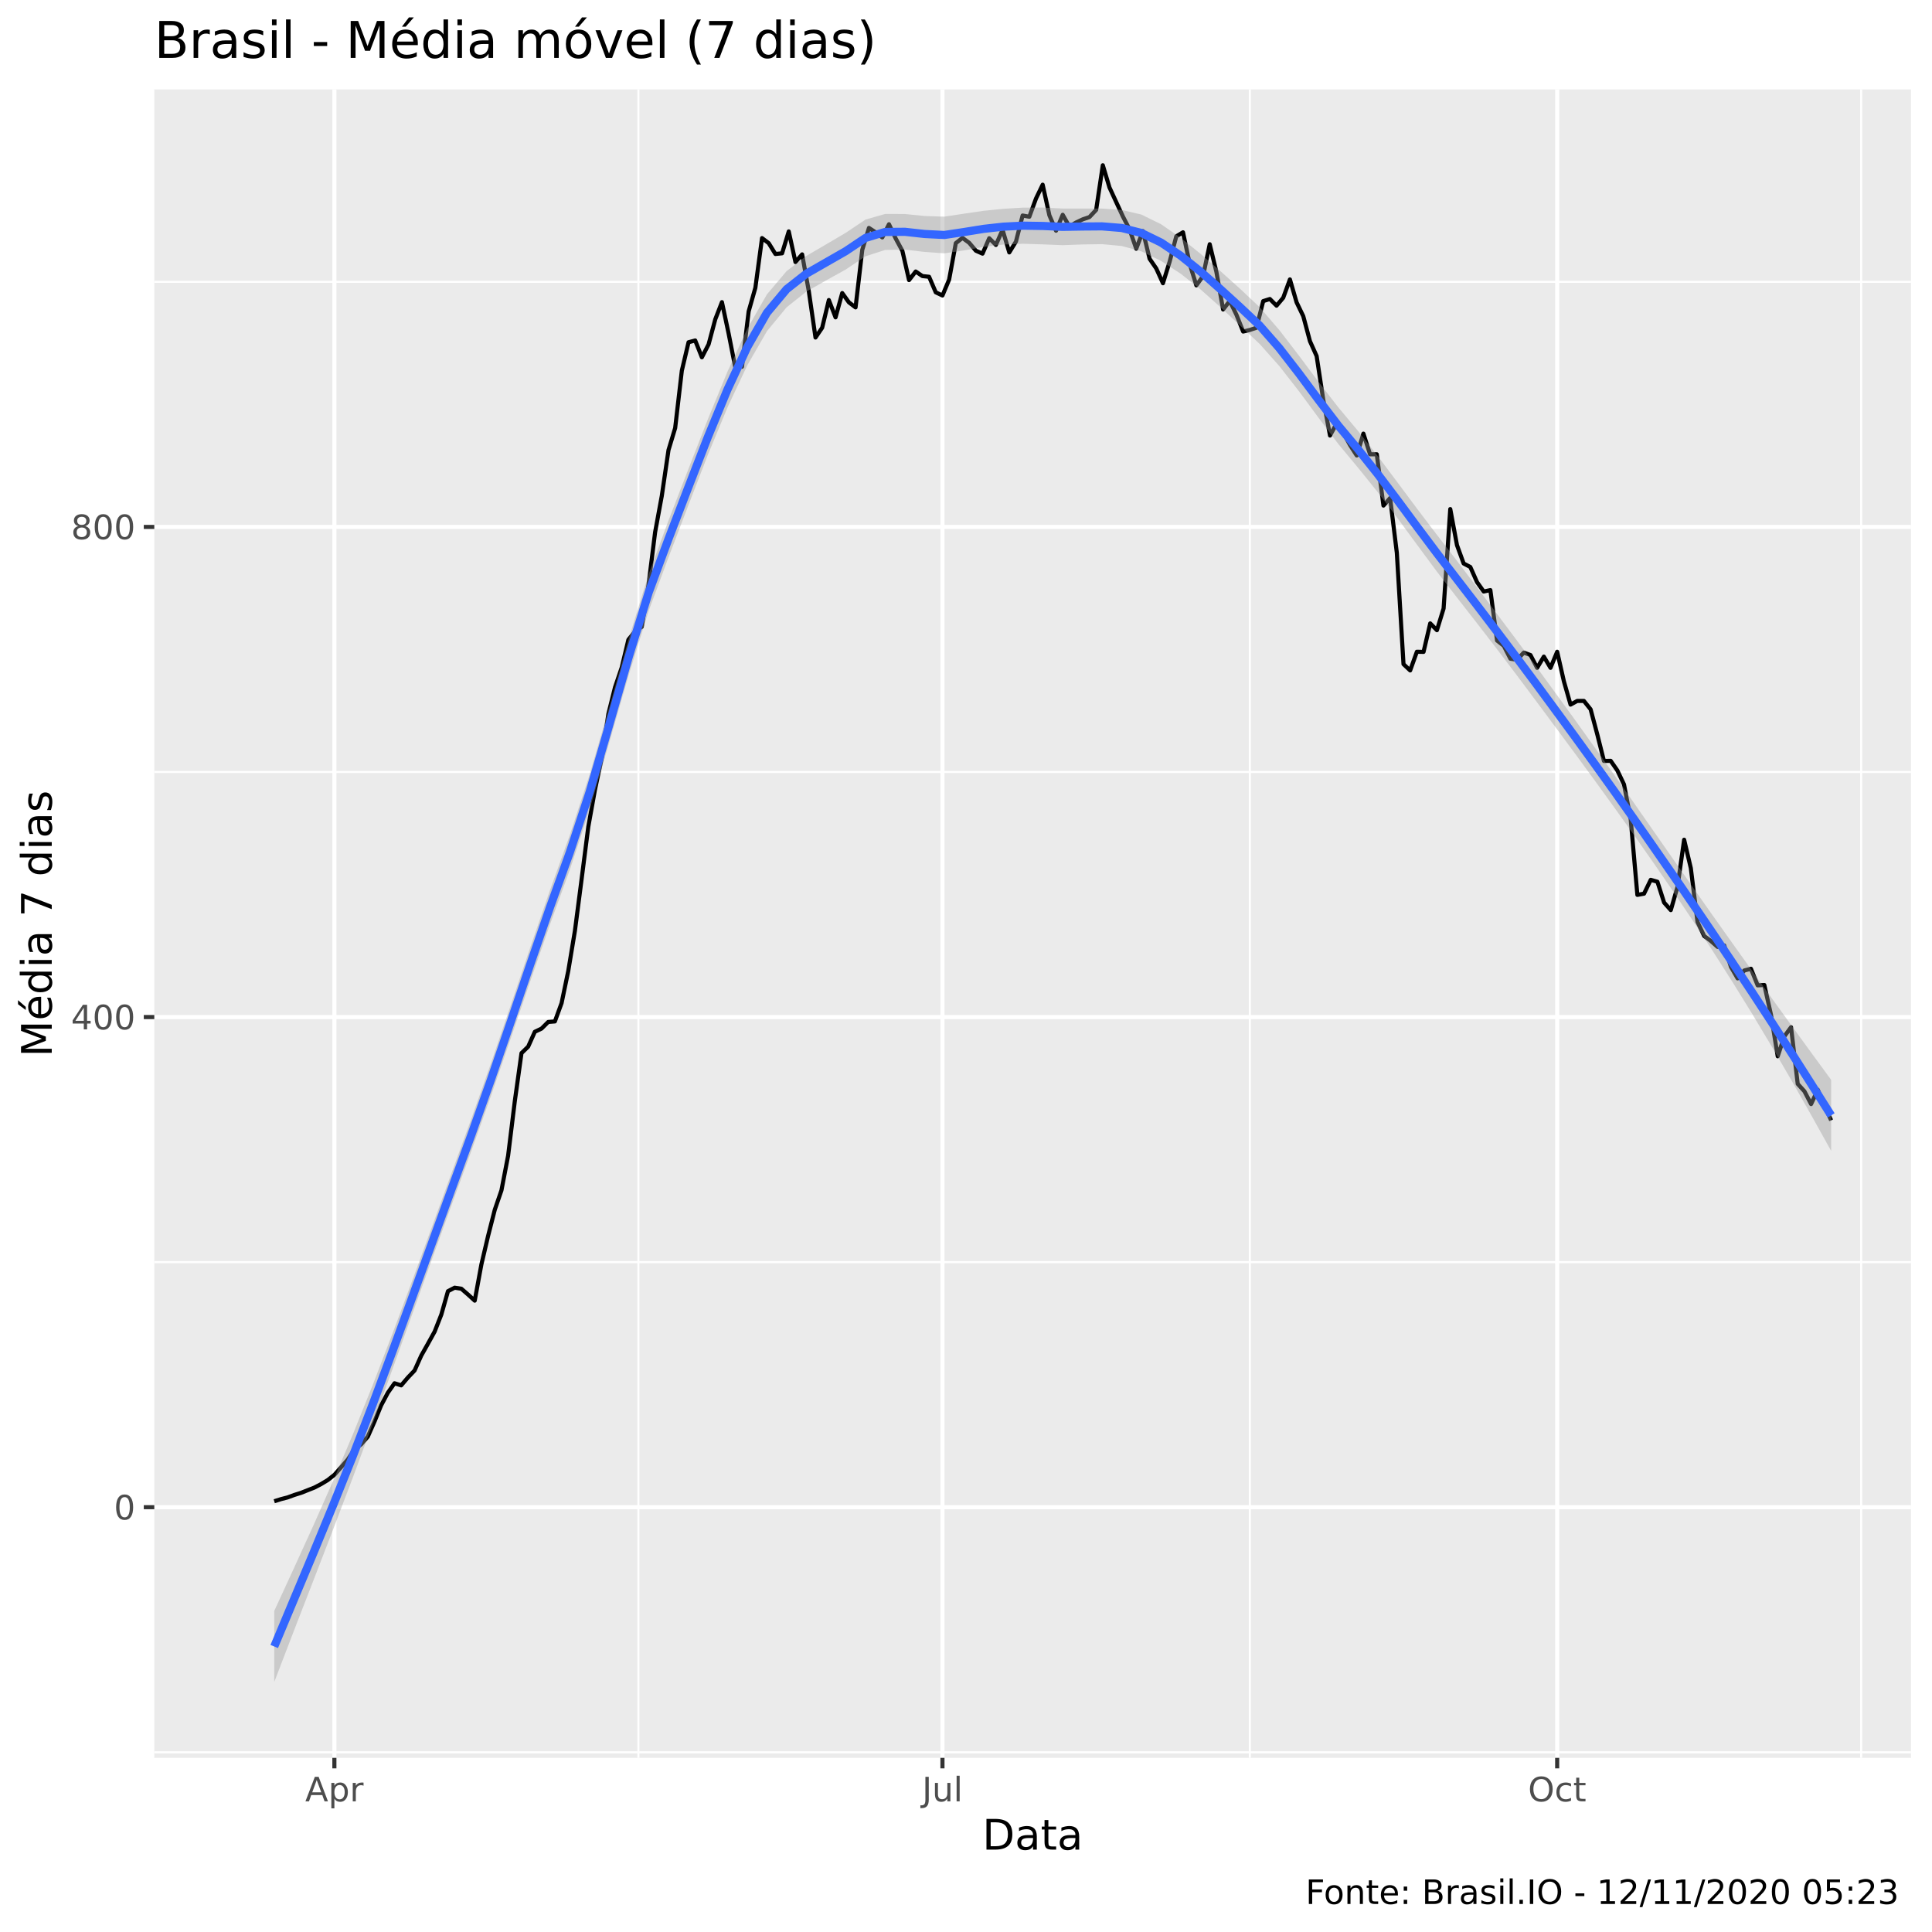
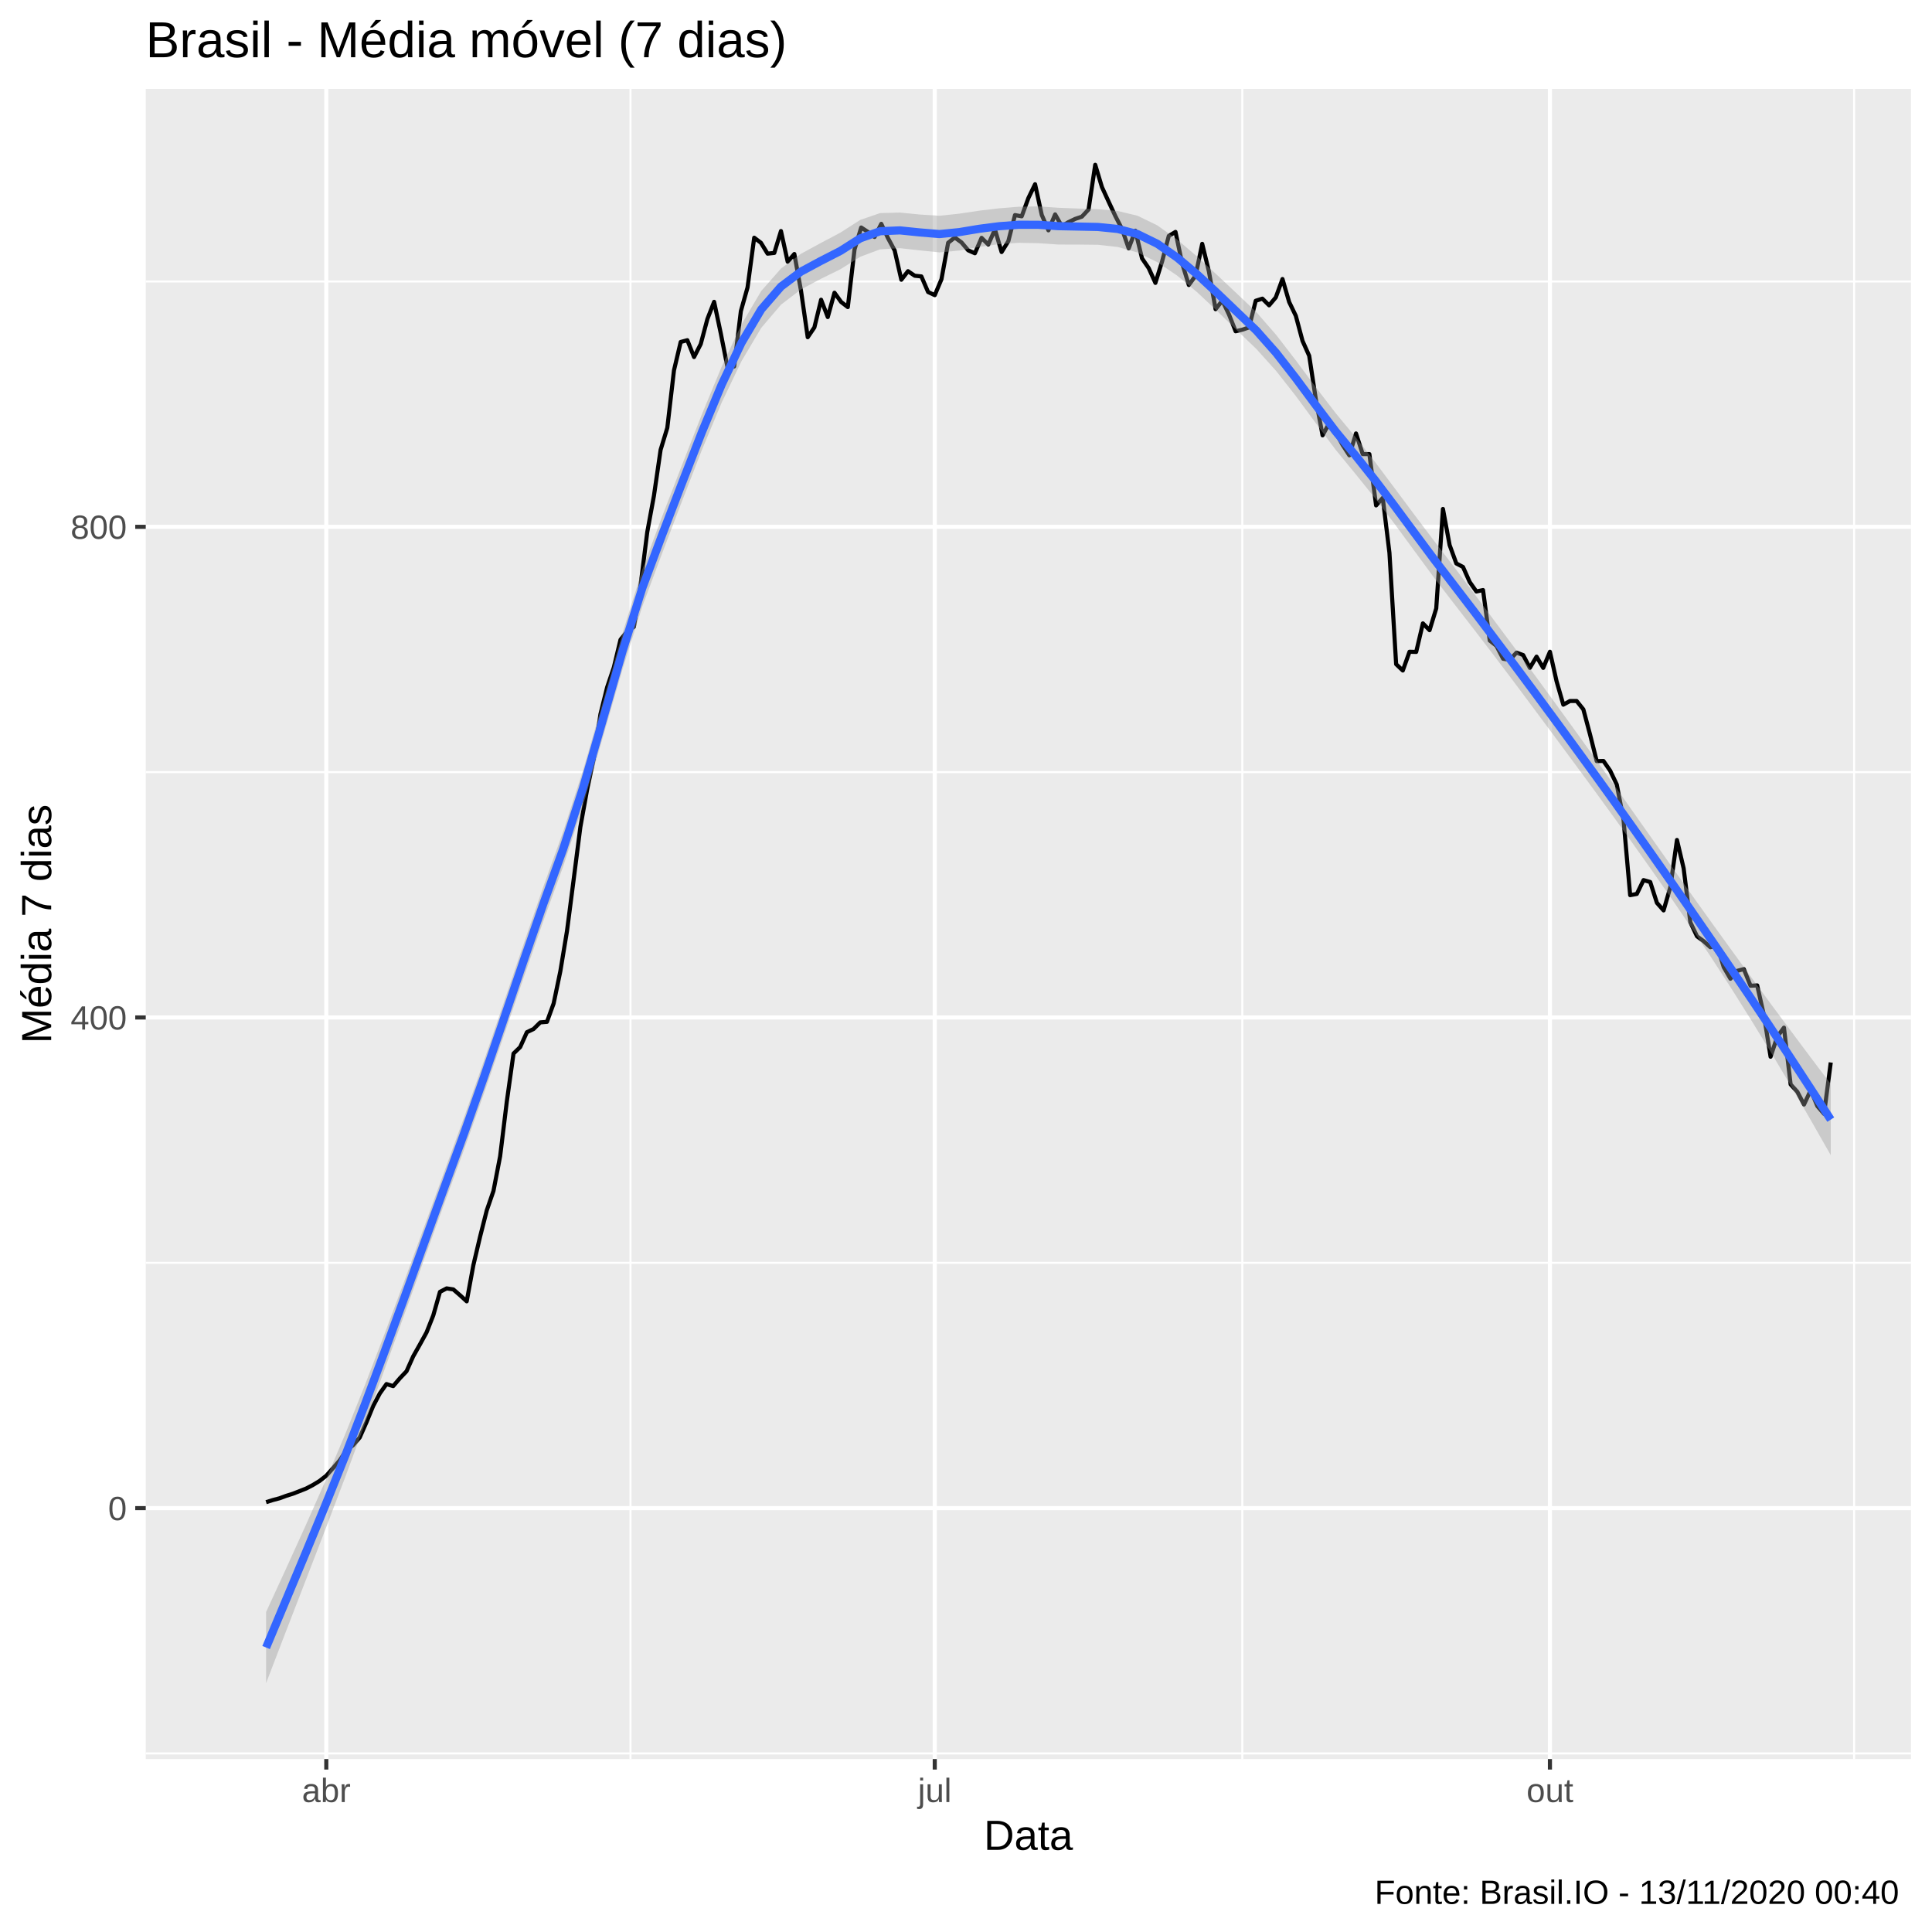
<svg xmlns="http://www.w3.org/2000/svg" viewBox="0 0 504.00 504.00">
  <defs>
    <style type="text/css">
    line, polyline, polygon, path, rect, circle {
      fill: none;
      stroke: #000000;
      stroke-linecap: round;
      stroke-linejoin: round;
      stroke-miterlimit: 10.00;
    }
  </style>
  </defs>
  <rect width="100%" height="100%" style="stroke: none; fill: #FFFFFF;" />
-   <rect x="0" y="0.00" width="504.00" height="504.00" style="stroke-width: 1.07; stroke: #FFFFFF; fill: #FFFFFF;" />
+   <rect x="-0" y="0.00" width="504.00" height="504.00" style="stroke-width: 1.07; stroke: #FFFFFF; fill: #FFFFFF;" />
  <defs>
-     <clipPath id="cpNDAuMjV8NDk4LjUyfDQ1OC41N3wyMy4zMw==">
-       <rect x="40.25" y="23.33" width="458.27" height="435.24" />
+     <clipPath id="cpMzguMDJ8NDk4LjUyfDQ1OC44OHwyMy4xOQ==">
+       <rect x="38.02" y="23.19" width="460.50" height="435.69" />
    </clipPath>
  </defs>
-   <rect x="40.25" y="23.33" width="458.27" height="435.24" style="stroke-width: 1.07; stroke: none; fill: #EBEBEB;" clip-path="url(#cpNDAuMjV8NDk4LjUyfDQ1OC41N3wyMy4zMw==)" />
-   <polyline points="40.25,457.12 498.52,457.12 " style="stroke-width: 0.53; stroke: #FFFFFF; stroke-linecap: butt;" clip-path="url(#cpNDAuMjV8NDk4LjUyfDQ1OC41N3wyMy4zMw==)" />
-   <polyline points="40.25,329.25 498.52,329.25 " style="stroke-width: 0.53; stroke: #FFFFFF; stroke-linecap: butt;" clip-path="url(#cpNDAuMjV8NDk4LjUyfDQ1OC41N3wyMy4zMw==)" />
-   <polyline points="40.25,201.39 498.52,201.39 " style="stroke-width: 0.53; stroke: #FFFFFF; stroke-linecap: butt;" clip-path="url(#cpNDAuMjV8NDk4LjUyfDQ1OC41N3wyMy4zMw==)" />
-   <polyline points="40.25,73.52 498.52,73.52 " style="stroke-width: 0.53; stroke: #FFFFFF; stroke-linecap: butt;" clip-path="url(#cpNDAuMjV8NDk4LjUyfDQ1OC41N3wyMy4zMw==)" />
-   <polyline points="166.54,458.57 166.54,23.33 " style="stroke-width: 0.53; stroke: #FFFFFF; stroke-linecap: butt;" clip-path="url(#cpNDAuMjV8NDk4LjUyfDQ1OC41N3wyMy4zMw==)" />
-   <polyline points="326.04,458.57 326.04,23.33 " style="stroke-width: 0.53; stroke: #FFFFFF; stroke-linecap: butt;" clip-path="url(#cpNDAuMjV8NDk4LjUyfDQ1OC41N3wyMy4zMw==)" />
-   <polyline points="485.53,458.57 485.53,23.33 " style="stroke-width: 0.53; stroke: #FFFFFF; stroke-linecap: butt;" clip-path="url(#cpNDAuMjV8NDk4LjUyfDQ1OC41N3wyMy4zMw==)" />
-   <polyline points="40.25,393.18 498.52,393.18 " style="stroke-width: 1.07; stroke: #FFFFFF; stroke-linecap: butt;" clip-path="url(#cpNDAuMjV8NDk4LjUyfDQ1OC41N3wyMy4zMw==)" />
-   <polyline points="40.25,265.32 498.52,265.32 " style="stroke-width: 1.07; stroke: #FFFFFF; stroke-linecap: butt;" clip-path="url(#cpNDAuMjV8NDk4LjUyfDQ1OC41N3wyMy4zMw==)" />
-   <polyline points="40.25,137.46 498.52,137.46 " style="stroke-width: 1.07; stroke: #FFFFFF; stroke-linecap: butt;" clip-path="url(#cpNDAuMjV8NDk4LjUyfDQ1OC41N3wyMy4zMw==)" />
-   <polyline points="87.23,458.57 87.23,23.33 " style="stroke-width: 1.07; stroke: #FFFFFF; stroke-linecap: butt;" clip-path="url(#cpNDAuMjV8NDk4LjUyfDQ1OC41N3wyMy4zMw==)" />
-   <polyline points="245.86,458.57 245.86,23.33 " style="stroke-width: 1.07; stroke: #FFFFFF; stroke-linecap: butt;" clip-path="url(#cpNDAuMjV8NDk4LjUyfDQ1OC41N3wyMy4zMw==)" />
-   <polyline points="406.22,458.57 406.22,23.33 " style="stroke-width: 1.07; stroke: #FFFFFF; stroke-linecap: butt;" clip-path="url(#cpNDAuMjV8NDk4LjUyfDQ1OC41N3wyMy4zMw==)" />
-   <polyline points="71.54,391.63 73.29,391.08 75.03,390.63 76.77,389.99 78.52,389.44 80.26,388.75 82.00,388.07 83.75,387.16 85.49,386.11 87.23,384.74 88.97,382.77 90.72,380.76 92.46,378.11 94.20,376.79 95.95,374.78 97.69,370.85 99.43,366.61 101.18,363.32 102.92,360.85 104.66,361.40 106.41,359.35 108.15,357.52 109.89,353.64 111.64,350.53 113.38,347.38 115.12,342.95 116.86,336.83 118.61,335.92 120.35,336.19 122.09,337.70 123.84,339.30 125.58,329.85 127.32,322.45 129.07,315.60 130.81,310.53 132.55,301.49 134.30,287.24 136.04,274.73 137.78,273.04 139.52,269.16 141.27,268.33 143.01,266.60 144.75,266.46 146.50,261.67 148.24,253.31 149.98,242.81 151.73,229.29 153.47,215.68 155.21,206.00 156.96,197.83 158.70,186.27 160.44,179.29 162.19,174.13 163.93,166.87 165.67,164.72 167.41,163.53 169.16,152.71 170.90,138.83 172.64,129.37 174.39,117.41 176.13,111.66 177.87,96.68 179.62,89.28 181.36,88.82 183.10,93.21 184.85,89.83 186.59,83.30 188.33,78.82 190.08,87.04 191.82,95.86 193.56,95.67 195.30,81.24 197.05,75.08 198.79,62.11 200.53,63.43 202.28,66.26 204.02,66.08 205.76,60.37 207.51,68.36 209.25,66.36 210.99,75.94 212.74,88.05 214.48,85.49 216.22,78.27 217.97,82.79 219.71,76.45 221.45,78.87 223.19,80.19 224.94,65.17 226.68,59.46 228.42,60.60 230.17,61.93 231.91,58.50 233.65,62.20 235.40,65.44 237.14,73.07 238.88,70.83 240.63,72.02 242.37,72.20 244.11,76.26 245.86,77.09 247.60,72.93 249.34,63.43 251.08,62.06 252.83,63.34 254.57,65.40 256.31,66.17 258.06,62.15 259.80,63.89 261.54,59.96 263.29,65.85 265.03,63.02 266.77,56.22 268.52,56.54 270.26,51.79 272.00,48.18 273.75,56.17 275.49,60.19 277.23,56.03 278.97,59.09 280.72,58.04 282.46,57.22 284.20,56.63 285.95,54.76 287.69,43.11 289.43,48.91 291.18,52.70 292.92,56.45 294.66,59.82 296.41,64.89 298.15,60.28 299.89,67.50 301.64,70.05 303.38,73.89 305.12,68.27 306.86,61.65 308.61,60.60 310.35,68.82 312.09,74.44 313.84,72.02 315.58,63.71 317.32,70.92 319.07,80.74 320.81,78.50 322.55,82.11 324.30,86.49 326.04,86.08 327.78,85.49 329.53,78.55 331.27,78.00 333.01,79.74 334.75,77.68 336.50,72.89 338.24,78.87 339.98,82.48 341.73,89.01 343.47,92.89 345.21,104.35 346.96,113.62 348.70,110.42 350.44,112.93 352.19,116.13 353.93,118.82 355.67,113.12 357.41,118.51 359.16,118.51 360.90,131.89 362.64,129.92 364.39,144.21 366.13,173.26 367.87,174.90 369.62,170.02 371.36,170.06 373.10,162.62 374.85,164.40 376.59,158.74 378.33,132.80 380.08,142.21 381.82,147.00 383.56,147.91 385.30,151.84 387.05,154.31 388.79,153.94 390.53,167.09 392.28,168.46 394.02,171.84 395.76,172.12 397.51,170.24 399.25,170.88 400.99,174.22 402.74,171.29 404.48,174.22 406.22,170.02 407.97,177.73 409.71,183.81 411.45,182.85 413.19,182.85 414.94,185.04 416.68,191.57 418.42,198.51 420.17,198.47 421.91,200.98 423.65,204.63 425.40,213.72 427.14,233.45 428.88,233.13 430.63,229.52 432.37,230.02 434.11,235.45 435.86,237.42 437.60,231.39 439.34,219.06 441.08,226.46 442.83,240.52 444.57,244.18 446.31,245.46 448.06,247.01 449.80,246.64 451.54,252.21 453.29,255.23 455.03,253.17 456.77,252.72 458.52,257.05 460.26,256.96 462.00,264.73 463.75,275.55 465.49,270.34 467.23,267.97 468.97,282.76 470.72,284.68 472.46,288.02 474.20,284.27 475.95,288.43 477.69,292.26 " style="stroke-width: 1.07; stroke-linecap: butt;" clip-path="url(#cpNDAuMjV8NDk4LjUyfDQ1OC41N3wyMy4zMw==)" />
-   <polygon points="71.54,420.25 76.68,409.08 81.83,397.78 86.97,386.17 92.11,374.05 97.25,361.26 102.39,347.89 107.53,334.13 112.67,320.11 117.81,305.99 122.95,291.90 128.10,277.32 133.24,262.24 138.38,247.04 143.52,232.11 148.66,217.81 153.80,202.12 158.94,184.47 164.08,166.47 169.22,149.77 174.37,135.84 179.51,122.55 184.65,109.39 189.79,96.92 194.93,85.79 200.07,76.79 205.21,70.72 210.35,66.76 215.49,63.76 220.64,60.72 225.78,57.28 230.92,55.81 236.06,55.83 241.20,56.35 246.34,56.52 251.48,55.74 256.62,54.99 261.76,54.47 266.91,54.16 272.05,54.15 277.19,54.40 282.33,54.41 287.47,54.41 292.61,54.77 297.75,55.97 302.89,58.50 308.03,62.05 313.18,66.21 318.32,70.69 323.46,75.30 328.60,80.14 333.74,86.11 338.88,92.81 344.02,99.69 349.16,106.31 354.30,112.46 359.44,119.01 364.59,125.88 369.73,132.78 374.87,139.55 380.01,146.22 385.15,153.00 390.29,159.84 395.43,166.70 400.57,173.64 405.71,180.69 410.86,187.79 416.00,194.96 421.14,202.19 426.28,209.51 431.42,216.88 436.56,224.25 441.70,231.59 446.84,238.88 451.98,246.13 457.13,253.34 462.27,260.50 467.41,267.61 472.55,274.68 477.69,281.70 477.69,300.23 472.55,291.00 467.41,281.95 462.27,273.13 457.13,264.55 451.98,256.22 446.84,248.15 441.70,240.30 436.56,232.66 431.42,225.19 426.28,217.87 421.14,210.67 416.00,203.58 410.86,196.56 405.71,189.60 400.57,182.68 395.43,175.81 390.29,169.04 385.15,162.38 380.01,155.79 374.87,149.15 369.73,142.20 364.59,135.20 359.44,128.43 354.30,122.05 349.16,115.87 344.02,109.06 338.88,102.09 333.74,95.50 328.60,89.72 323.46,84.88 318.32,80.08 313.18,75.49 308.03,71.42 302.89,68.07 297.75,65.57 292.61,64.17 287.47,63.69 282.33,63.77 277.19,63.96 272.05,63.75 266.91,63.59 261.76,63.79 256.62,64.40 251.48,65.33 246.34,66.09 241.20,65.72 236.06,65.11 230.92,65.20 225.78,66.86 220.64,70.30 215.49,73.16 210.35,76.07 205.21,80.16 200.07,86.40 194.93,95.33 189.79,106.26 184.65,118.67 179.51,131.97 174.37,145.45 169.22,159.34 164.08,175.83 158.94,193.66 153.80,211.23 148.66,226.85 143.52,241.02 138.38,255.81 133.24,270.86 128.10,285.80 122.95,300.26 117.81,314.30 112.67,328.52 107.53,342.84 102.39,357.15 97.25,371.35 92.11,385.27 86.97,398.80 81.83,412.12 76.68,425.40 71.54,438.79 " style="stroke-width: 0.00; stroke: none; fill: #999999; fill-opacity: 0.40;" clip-path="url(#cpNDAuMjV8NDk4LjUyfDQ1OC41N3wyMy4zMw==)" />
-   <polyline points="71.54,420.25 76.68,409.08 81.83,397.78 86.97,386.17 92.11,374.05 97.25,361.26 102.39,347.89 107.53,334.13 112.67,320.11 117.81,305.99 122.95,291.90 128.10,277.32 133.24,262.24 138.38,247.04 143.52,232.11 148.66,217.81 153.80,202.12 158.94,184.47 164.08,166.47 169.22,149.77 174.37,135.84 179.51,122.55 184.65,109.39 189.79,96.92 194.93,85.79 200.07,76.79 205.21,70.72 210.35,66.76 215.49,63.76 220.64,60.72 225.78,57.28 230.92,55.81 236.06,55.83 241.20,56.35 246.34,56.52 251.48,55.74 256.62,54.99 261.76,54.47 266.91,54.16 272.05,54.15 277.19,54.40 282.33,54.41 287.47,54.41 292.61,54.77 297.75,55.97 302.89,58.50 308.03,62.05 313.18,66.21 318.32,70.69 323.46,75.30 328.60,80.14 333.74,86.11 338.88,92.81 344.02,99.69 349.16,106.31 354.30,112.46 359.44,119.01 364.59,125.88 369.73,132.78 374.87,139.55 380.01,146.22 385.15,153.00 390.29,159.84 395.43,166.70 400.57,173.64 405.71,180.69 410.86,187.79 416.00,194.96 421.14,202.19 426.28,209.51 431.42,216.88 436.56,224.25 441.70,231.59 446.84,238.88 451.98,246.13 457.13,253.34 462.27,260.50 467.41,267.61 472.55,274.68 477.69,281.70 " style="stroke-width: 2.13; stroke: none;" clip-path="url(#cpNDAuMjV8NDk4LjUyfDQ1OC41N3wyMy4zMw==)" />
-   <polyline points="477.69,300.23 472.55,291.00 467.41,281.95 462.27,273.13 457.13,264.55 451.98,256.22 446.84,248.15 441.70,240.30 436.56,232.66 431.42,225.19 426.28,217.87 421.14,210.67 416.00,203.58 410.86,196.56 405.71,189.60 400.57,182.68 395.43,175.81 390.29,169.04 385.15,162.38 380.01,155.79 374.87,149.15 369.73,142.20 364.59,135.20 359.44,128.43 354.30,122.05 349.16,115.87 344.02,109.06 338.88,102.09 333.74,95.50 328.60,89.72 323.46,84.88 318.32,80.08 313.18,75.49 308.03,71.42 302.89,68.07 297.75,65.57 292.61,64.17 287.47,63.69 282.33,63.77 277.19,63.96 272.05,63.75 266.91,63.59 261.76,63.79 256.62,64.40 251.48,65.33 246.34,66.09 241.20,65.72 236.06,65.11 230.92,65.20 225.78,66.86 220.64,70.30 215.49,73.16 210.35,76.07 205.21,80.16 200.07,86.40 194.93,95.33 189.79,106.26 184.65,118.67 179.51,131.97 174.37,145.45 169.22,159.34 164.08,175.83 158.94,193.66 153.80,211.23 148.66,226.85 143.52,241.02 138.38,255.81 133.24,270.86 128.10,285.80 122.95,300.26 117.81,314.30 112.67,328.52 107.53,342.84 102.39,357.15 97.25,371.35 92.11,385.27 86.97,398.80 81.83,412.12 76.68,425.40 71.54,438.79 " style="stroke-width: 2.13; stroke: none;" clip-path="url(#cpNDAuMjV8NDk4LjUyfDQ1OC41N3wyMy4zMw==)" />
-   <polyline points="71.54,429.52 76.68,417.24 81.83,404.95 86.97,392.49 92.11,379.66 97.25,366.30 102.39,352.52 107.53,338.48 112.67,324.32 117.81,310.15 122.95,296.08 128.10,281.56 133.24,266.55 138.38,251.42 143.52,236.56 148.66,222.33 153.80,206.67 158.94,189.06 164.08,171.15 169.22,154.55 174.37,140.65 179.51,127.26 184.65,114.03 189.79,101.59 194.93,90.56 200.07,81.59 205.21,75.44 210.35,71.41 215.49,68.46 220.64,65.51 225.78,62.07 230.92,60.51 236.06,60.47 241.20,61.04 246.34,61.30 251.48,60.53 256.62,59.70 261.76,59.13 266.91,58.87 272.05,58.95 277.19,59.18 282.33,59.09 287.47,59.05 292.61,59.47 297.75,60.77 302.89,63.28 308.03,66.73 313.18,70.85 318.32,75.39 323.46,80.09 328.60,84.93 333.74,90.81 338.88,97.45 344.02,104.37 349.16,111.09 354.30,117.25 359.44,123.72 364.59,130.54 369.73,137.49 374.87,144.35 380.01,151.01 385.15,157.69 390.29,164.44 395.43,171.26 400.57,178.16 405.71,185.15 410.86,192.18 416.00,199.27 421.14,206.43 426.28,213.69 431.42,221.04 436.56,228.45 441.70,235.94 446.84,243.51 451.98,251.18 457.13,258.94 462.27,266.81 467.41,274.78 472.55,282.84 477.69,290.97 " style="stroke-width: 2.13; stroke: #3366FF; stroke-linecap: butt;" clip-path="url(#cpNDAuMjV8NDk4LjUyfDQ1OC41N3wyMy4zMw==)" />
+   <rect x="38.02" y="23.19" width="460.50" height="435.69" style="stroke-width: 1.07; stroke: none; fill: #EBEBEB;" clip-path="url(#cpMzguMDJ8NDk4LjUyfDQ1OC44OHwyMy4xOQ==)" />
+   <polyline points="38.02,457.42 498.52,457.42 " style="stroke-width: 0.53; stroke: #FFFFFF; stroke-linecap: butt;" clip-path="url(#cpMzguMDJ8NDk4LjUyfDQ1OC44OHwyMy4xOQ==)" />
+   <polyline points="38.02,329.42 498.52,329.42 " style="stroke-width: 0.53; stroke: #FFFFFF; stroke-linecap: butt;" clip-path="url(#cpMzguMDJ8NDk4LjUyfDQ1OC44OHwyMy4xOQ==)" />
+   <polyline points="38.02,201.43 498.52,201.43 " style="stroke-width: 0.53; stroke: #FFFFFF; stroke-linecap: butt;" clip-path="url(#cpMzguMDJ8NDk4LjUyfDQ1OC44OHwyMy4xOQ==)" />
+   <polyline points="38.02,73.43 498.52,73.43 " style="stroke-width: 0.53; stroke: #FFFFFF; stroke-linecap: butt;" clip-path="url(#cpMzguMDJ8NDk4LjUyfDQ1OC44OHwyMy4xOQ==)" />
+   <polyline points="164.48,458.88 164.48,23.19 " style="stroke-width: 0.53; stroke: #FFFFFF; stroke-linecap: butt;" clip-path="url(#cpMzguMDJ8NDk4LjUyfDQ1OC44OHwyMy4xOQ==)" />
+   <polyline points="324.09,458.88 324.09,23.19 " style="stroke-width: 0.53; stroke: #FFFFFF; stroke-linecap: butt;" clip-path="url(#cpMzguMDJ8NDk4LjUyfDQ1OC44OHwyMy4xOQ==)" />
+   <polyline points="483.69,458.88 483.69,23.19 " style="stroke-width: 0.53; stroke: #FFFFFF; stroke-linecap: butt;" clip-path="url(#cpMzguMDJ8NDk4LjUyfDQ1OC44OHwyMy4xOQ==)" />
+   <polyline points="38.02,393.42 498.52,393.42 " style="stroke-width: 1.07; stroke: #FFFFFF; stroke-linecap: butt;" clip-path="url(#cpMzguMDJ8NDk4LjUyfDQ1OC44OHwyMy4xOQ==)" />
+   <polyline points="38.02,265.43 498.52,265.43 " style="stroke-width: 1.07; stroke: #FFFFFF; stroke-linecap: butt;" clip-path="url(#cpMzguMDJ8NDk4LjUyfDQ1OC44OHwyMy4xOQ==)" />
+   <polyline points="38.02,137.43 498.52,137.43 " style="stroke-width: 1.07; stroke: #FFFFFF; stroke-linecap: butt;" clip-path="url(#cpMzguMDJ8NDk4LjUyfDQ1OC44OHwyMy4xOQ==)" />
+   <polyline points="85.12,458.88 85.12,23.19 " style="stroke-width: 1.07; stroke: #FFFFFF; stroke-linecap: butt;" clip-path="url(#cpMzguMDJ8NDk4LjUyfDQ1OC44OHwyMy4xOQ==)" />
+   <polyline points="243.85,458.88 243.85,23.19 " style="stroke-width: 1.07; stroke: #FFFFFF; stroke-linecap: butt;" clip-path="url(#cpMzguMDJ8NDk4LjUyfDQ1OC44OHwyMy4xOQ==)" />
+   <polyline points="404.33,458.88 404.33,23.19 " style="stroke-width: 1.07; stroke: #FFFFFF; stroke-linecap: butt;" clip-path="url(#cpMzguMDJ8NDk4LjUyfDQ1OC44OHwyMy4xOQ==)" />
+   <polyline points="69.42,391.87 71.16,391.32 72.91,390.86 74.65,390.22 76.40,389.67 78.14,388.99 79.89,388.30 81.63,387.39 83.37,386.33 85.12,384.96 86.86,383.00 88.61,380.99 90.35,378.34 92.10,377.01 93.84,375.00 95.58,371.07 97.33,366.82 99.07,363.52 100.82,361.06 102.56,361.60 104.31,359.55 106.05,357.72 107.79,353.83 109.54,350.73 111.28,347.57 113.03,343.14 114.77,337.01 116.52,336.10 118.26,336.37 120.00,337.88 121.75,339.48 123.49,330.02 125.24,322.61 126.98,315.76 128.73,310.68 130.47,301.63 132.21,287.37 133.96,274.84 135.70,273.15 137.45,269.27 139.19,268.44 140.94,266.71 142.68,266.57 144.43,261.77 146.17,253.40 147.91,242.89 149.66,229.36 151.40,215.74 153.15,206.05 154.89,197.86 156.64,186.30 158.38,179.30 160.12,174.14 161.87,166.87 163.61,164.72 165.36,163.53 167.10,152.70 168.85,138.80 170.59,129.34 172.33,117.36 174.08,111.60 175.82,96.61 177.57,89.21 179.31,88.75 181.06,93.14 182.80,89.75 184.54,83.22 186.29,78.74 188.03,86.97 189.78,95.79 191.52,95.60 193.27,81.16 195.01,74.99 196.75,62.01 198.50,63.33 200.24,66.17 201.99,65.98 203.73,60.27 205.48,68.27 207.22,66.26 208.96,75.86 210.71,87.97 212.45,85.41 214.20,78.19 215.94,82.71 217.69,76.36 219.43,78.78 221.17,80.11 222.92,65.07 224.66,59.35 226.41,60.50 228.15,61.82 229.90,58.39 231.64,62.10 233.39,65.34 235.13,72.98 236.87,70.74 238.62,71.93 240.36,72.11 242.11,76.18 243.85,77.00 245.60,72.84 247.34,63.33 249.08,61.96 250.83,63.24 252.57,65.30 254.32,66.07 256.06,62.05 257.81,63.79 259.55,59.86 261.29,65.75 263.04,62.92 264.78,56.11 266.53,56.43 268.27,51.68 270.02,48.06 271.76,56.06 273.50,60.09 275.25,55.93 276.99,58.99 278.74,57.94 280.48,57.11 282.23,56.52 283.97,54.65 285.71,42.99 287.46,48.80 289.20,52.59 290.95,56.34 292.69,59.72 294.44,64.79 296.18,60.18 297.92,67.40 299.67,69.96 301.41,73.80 303.16,68.18 304.90,61.55 306.65,60.50 308.39,68.73 310.13,74.35 311.88,71.93 313.62,63.61 315.37,70.83 317.11,80.66 318.86,78.42 320.60,82.03 322.34,86.42 324.09,86.01 325.83,85.41 327.58,78.46 329.32,77.91 331.07,79.65 332.81,77.59 334.56,72.79 336.30,78.78 338.04,82.39 339.79,88.93 341.53,92.82 343.28,104.29 345.02,113.57 346.77,110.37 348.51,112.88 350.25,116.08 352.00,118.78 353.74,113.07 355.49,118.46 357.23,118.46 358.98,131.85 360.72,129.89 362.46,144.20 364.21,173.27 365.95,174.92 367.70,170.02 369.44,170.07 371.19,162.62 372.93,164.40 374.67,158.73 376.42,132.77 378.16,142.19 379.91,146.99 381.65,147.90 383.40,151.83 385.14,154.30 386.88,153.93 388.63,167.10 390.37,168.47 392.12,171.85 393.86,172.13 395.61,170.25 397.35,170.89 399.09,174.23 400.84,171.30 402.58,174.23 404.33,170.02 406.07,177.75 407.82,183.83 409.56,182.87 411.30,182.87 413.05,185.06 414.79,191.60 416.54,198.55 418.28,198.50 420.03,201.02 421.77,204.67 423.52,213.77 425.26,233.52 427.00,233.20 428.75,229.59 430.49,230.09 432.24,235.53 433.98,237.50 435.73,231.46 437.47,219.12 439.21,226.52 440.96,240.60 442.70,244.26 444.45,245.54 446.19,247.10 447.94,246.73 449.68,252.31 451.42,255.32 453.17,253.27 454.91,252.81 456.66,257.15 458.40,257.06 460.15,264.83 461.89,275.67 463.63,270.45 465.38,268.08 467.12,282.89 468.87,284.81 470.61,288.14 472.36,284.40 474.10,288.56 475.84,290.57 477.59,277.17 " style="stroke-width: 1.07; stroke-linecap: butt;" clip-path="url(#cpMzguMDJ8NDk4LjUyfDQ1OC44OHwyMy4xOQ==)" />
+   <polygon points="69.42,420.51 74.59,409.28 79.75,397.92 84.92,386.24 90.09,374.05 95.25,361.18 100.42,347.72 105.59,333.88 110.75,319.79 115.92,305.59 121.09,291.42 126.25,276.73 131.42,261.55 136.59,246.28 141.75,231.29 146.92,216.94 152.09,200.99 157.25,183.17 162.42,165.11 167.59,148.51 172.75,134.68 177.92,121.31 183.09,108.12 188.25,95.68 193.42,84.67 198.59,75.90 203.75,70.04 208.92,66.22 214.09,63.41 219.25,60.67 224.42,57.36 229.59,55.59 234.75,55.45 239.92,55.96 245.09,56.29 250.25,55.74 255.42,54.96 260.59,54.35 265.75,53.93 270.92,53.84 276.09,54.20 281.25,54.40 286.42,54.57 291.59,55.04 296.75,56.28 301.92,58.80 307.09,62.49 312.25,66.90 317.42,71.66 322.59,76.51 327.75,81.43 332.92,87.37 338.09,94.08 343.25,101.02 348.42,107.75 353.59,114.00 358.75,120.58 363.92,127.49 369.09,134.44 374.25,141.28 379.42,148.02 384.59,154.88 389.75,161.81 394.92,168.75 400.09,175.73 405.26,182.81 410.42,189.93 415.59,197.11 420.76,204.34 425.92,211.64 431.09,218.97 436.26,226.29 441.42,233.57 446.59,240.79 451.76,247.94 456.92,255.04 462.09,262.07 467.26,269.04 472.42,275.95 477.59,282.79 477.59,301.36 472.42,292.28 467.26,283.39 462.09,274.70 456.92,266.25 451.76,258.03 446.59,250.05 441.42,242.28 436.26,234.71 431.09,227.30 425.92,220.02 420.76,212.84 415.59,205.75 410.42,198.73 405.26,191.75 400.09,184.80 394.92,177.87 389.75,171.03 384.59,164.29 379.42,157.62 374.25,150.89 369.09,143.87 363.92,136.82 358.75,130.02 353.59,123.62 348.42,117.31 343.25,110.39 338.09,103.37 332.92,96.79 327.75,91.04 322.59,86.09 317.42,81.04 312.25,76.19 307.09,71.90 301.92,68.40 296.75,65.87 291.59,64.43 286.42,63.86 281.25,63.80 276.09,63.79 270.92,63.44 265.75,63.34 260.59,63.68 255.42,64.42 250.25,65.36 245.09,65.84 239.92,65.31 234.75,64.74 229.59,65.04 224.42,66.98 219.25,70.23 214.09,72.77 208.92,75.52 203.75,79.47 198.59,85.52 193.42,94.24 188.25,105.05 183.09,117.41 177.92,130.72 172.75,144.29 167.59,158.10 162.42,174.50 157.25,192.38 152.09,210.11 146.92,226.01 141.75,240.23 136.59,255.07 131.42,270.19 126.25,285.23 121.09,299.79 115.92,313.91 110.75,328.20 105.59,342.59 100.42,356.98 95.25,371.26 90.09,385.26 84.92,398.88 79.75,412.27 74.59,425.61 69.42,439.07 " style="stroke-width: 0.00; stroke: none; fill: #999999; fill-opacity: 0.40;" clip-path="url(#cpMzguMDJ8NDk4LjUyfDQ1OC44OHwyMy4xOQ==)" />
+   <polyline points="69.42,420.51 74.59,409.28 79.75,397.92 84.92,386.24 90.09,374.05 95.25,361.18 100.42,347.72 105.59,333.88 110.75,319.79 115.92,305.59 121.09,291.42 126.25,276.73 131.42,261.55 136.59,246.28 141.75,231.29 146.92,216.94 152.09,200.99 157.25,183.17 162.42,165.11 167.59,148.51 172.75,134.68 177.92,121.31 183.09,108.12 188.25,95.68 193.42,84.67 198.59,75.90 203.75,70.04 208.92,66.22 214.09,63.41 219.25,60.67 224.42,57.36 229.59,55.59 234.75,55.45 239.92,55.96 245.09,56.29 250.25,55.74 255.42,54.96 260.59,54.35 265.75,53.93 270.92,53.84 276.09,54.20 281.25,54.40 286.42,54.57 291.59,55.04 296.75,56.28 301.92,58.80 307.09,62.49 312.25,66.90 317.42,71.66 322.59,76.51 327.75,81.43 332.92,87.37 338.09,94.08 343.25,101.02 348.42,107.75 353.59,114.00 358.75,120.58 363.92,127.49 369.09,134.44 374.25,141.28 379.42,148.02 384.59,154.88 389.75,161.81 394.92,168.75 400.09,175.73 405.26,182.81 410.42,189.93 415.59,197.11 420.76,204.34 425.92,211.64 431.09,218.97 436.26,226.29 441.42,233.57 446.59,240.79 451.76,247.94 456.92,255.04 462.09,262.07 467.26,269.04 472.42,275.95 477.59,282.79 " style="stroke-width: 2.13; stroke: none;" clip-path="url(#cpMzguMDJ8NDk4LjUyfDQ1OC44OHwyMy4xOQ==)" />
+   <polyline points="477.59,301.36 472.42,292.28 467.26,283.39 462.09,274.70 456.92,266.25 451.76,258.03 446.59,250.05 441.42,242.28 436.26,234.71 431.09,227.30 425.92,220.02 420.76,212.84 415.59,205.75 410.42,198.73 405.26,191.75 400.09,184.80 394.92,177.87 389.75,171.03 384.59,164.29 379.42,157.62 374.25,150.89 369.09,143.87 363.92,136.82 358.75,130.02 353.59,123.62 348.42,117.31 343.25,110.39 338.09,103.37 332.92,96.79 327.75,91.04 322.59,86.09 317.42,81.04 312.25,76.19 307.09,71.90 301.92,68.40 296.75,65.87 291.59,64.43 286.42,63.86 281.25,63.80 276.09,63.79 270.92,63.44 265.75,63.34 260.59,63.68 255.42,64.42 250.25,65.36 245.09,65.84 239.92,65.31 234.75,64.74 229.59,65.04 224.42,66.98 219.25,70.23 214.09,72.77 208.92,75.52 203.75,79.47 198.59,85.52 193.42,94.24 188.25,105.05 183.09,117.41 177.92,130.72 172.75,144.29 167.59,158.10 162.42,174.50 157.25,192.38 152.09,210.11 146.92,226.01 141.75,240.23 136.59,255.07 131.42,270.19 126.25,285.23 121.09,299.79 115.92,313.91 110.75,328.20 105.59,342.59 100.42,356.98 95.25,371.26 90.09,385.26 84.92,398.88 79.75,412.27 74.59,425.61 69.42,439.07 " style="stroke-width: 2.13; stroke: none;" clip-path="url(#cpMzguMDJ8NDk4LjUyfDQ1OC44OHwyMy4xOQ==)" />
+   <polyline points="69.42,429.79 74.59,417.45 79.75,405.10 84.92,392.56 90.09,379.66 95.25,366.22 100.42,352.35 105.59,338.24 110.75,324.00 115.92,309.75 121.09,295.60 126.25,280.98 131.42,265.87 136.59,250.67 141.75,235.76 146.92,221.47 152.09,205.55 157.25,187.78 162.42,169.81 167.59,153.30 172.75,139.48 177.92,126.02 183.09,112.76 188.25,100.36 193.42,89.45 198.59,80.71 203.75,74.75 208.92,70.87 214.09,68.09 219.25,65.45 224.42,62.17 229.59,60.32 234.75,60.10 239.92,60.63 245.09,61.06 250.25,60.55 255.42,59.69 260.59,59.02 265.75,58.63 270.92,58.64 276.09,59.00 281.25,59.10 286.42,59.21 291.59,59.73 296.75,61.07 301.92,63.60 307.09,67.20 312.25,71.54 317.42,76.35 322.59,81.30 327.75,86.23 332.92,92.08 338.09,98.73 343.25,105.70 348.42,112.53 353.59,118.81 358.75,125.30 363.92,132.15 369.09,139.15 374.25,146.09 379.42,152.82 384.59,159.58 389.75,166.42 394.92,173.31 400.09,180.27 405.26,187.28 410.42,194.33 415.59,201.43 420.76,208.59 425.92,215.83 431.09,223.14 436.26,230.50 441.42,237.92 446.59,245.42 451.76,252.99 456.92,260.64 462.09,268.39 467.26,276.22 472.42,284.11 477.59,292.07 " style="stroke-width: 2.13; stroke: #3366FF; stroke-linecap: butt;" clip-path="url(#cpMzguMDJ8NDk4LjUyfDQ1OC44OHwyMy4xOQ==)" />
  <defs>
    <clipPath id="cpMC4wMHw1MDQuMDB8NTA0LjAwfDAuMDA=">
      <rect x="0.00" y="0.00" width="504.00" height="504.00" />
    </clipPath>
  </defs>
  <g clip-path="url(#cpMC4wMHw1MDQuMDB8NTA0LjAwfDAuMDA=)">
-     <text x="29.72" y="396.39" style="font-size: 8.80px; fill: #4D4D4D; font-family: DejaVu Sans;" textLength="5.60px" lengthAdjust="spacingAndGlyphs">0</text>
+     <text x="28.20" y="396.57" style="font-size: 8.80px; fill: #4D4D4D; font-family: Arial;" textLength="4.89px" lengthAdjust="spacingAndGlyphs">0</text>
  </g>
  <g clip-path="url(#cpMC4wMHw1MDQuMDB8NTA0LjAwfDAuMDA=)">
-     <text x="18.53" y="268.53" style="font-size: 8.80px; fill: #4D4D4D; font-family: DejaVu Sans;" textLength="16.80px" lengthAdjust="spacingAndGlyphs">400</text>
+     <text x="18.41" y="268.58" style="font-size: 8.80px; fill: #4D4D4D; font-family: Arial;" textLength="14.68px" lengthAdjust="spacingAndGlyphs">400</text>
  </g>
  <g clip-path="url(#cpMC4wMHw1MDQuMDB8NTA0LjAwfDAuMDA=)">
-     <text x="18.53" y="140.66" style="font-size: 8.80px; fill: #4D4D4D; font-family: DejaVu Sans;" textLength="16.80px" lengthAdjust="spacingAndGlyphs">800</text>
+     <text x="18.41" y="140.58" style="font-size: 8.80px; fill: #4D4D4D; font-family: Arial;" textLength="14.68px" lengthAdjust="spacingAndGlyphs">800</text>
  </g>
-   <polyline points="37.51,393.18 40.25,393.18 " style="stroke-width: 1.07; stroke: #333333; stroke-linecap: butt;" clip-path="url(#cpMC4wMHw1MDQuMDB8NTA0LjAwfDAuMDA=)" />
-   <polyline points="37.51,265.32 40.25,265.32 " style="stroke-width: 1.07; stroke: #333333; stroke-linecap: butt;" clip-path="url(#cpMC4wMHw1MDQuMDB8NTA0LjAwfDAuMDA=)" />
-   <polyline points="37.51,137.46 40.25,137.46 " style="stroke-width: 1.07; stroke: #333333; stroke-linecap: butt;" clip-path="url(#cpMC4wMHw1MDQuMDB8NTA0LjAwfDAuMDA=)" />
-   <polyline points="87.23,461.31 87.23,458.57 " style="stroke-width: 1.07; stroke: #333333; stroke-linecap: butt;" clip-path="url(#cpMC4wMHw1MDQuMDB8NTA0LjAwfDAuMDA=)" />
-   <polyline points="245.86,461.31 245.86,458.57 " style="stroke-width: 1.07; stroke: #333333; stroke-linecap: butt;" clip-path="url(#cpMC4wMHw1MDQuMDB8NTA0LjAwfDAuMDA=)" />
-   <polyline points="406.22,461.31 406.22,458.57 " style="stroke-width: 1.07; stroke: #333333; stroke-linecap: butt;" clip-path="url(#cpMC4wMHw1MDQuMDB8NTA0LjAwfDAuMDA=)" />
+   <polyline points="35.28,393.42 38.02,393.42 " style="stroke-width: 1.07; stroke: #333333; stroke-linecap: butt;" clip-path="url(#cpMC4wMHw1MDQuMDB8NTA0LjAwfDAuMDA=)" />
+   <polyline points="35.28,265.43 38.02,265.43 " style="stroke-width: 1.07; stroke: #333333; stroke-linecap: butt;" clip-path="url(#cpMC4wMHw1MDQuMDB8NTA0LjAwfDAuMDA=)" />
+   <polyline points="35.28,137.43 38.02,137.43 " style="stroke-width: 1.07; stroke: #333333; stroke-linecap: butt;" clip-path="url(#cpMC4wMHw1MDQuMDB8NTA0LjAwfDAuMDA=)" />
+   <polyline points="85.12,461.62 85.12,458.88 " style="stroke-width: 1.07; stroke: #333333; stroke-linecap: butt;" clip-path="url(#cpMC4wMHw1MDQuMDB8NTA0LjAwfDAuMDA=)" />
+   <polyline points="243.85,461.62 243.85,458.88 " style="stroke-width: 1.07; stroke: #333333; stroke-linecap: butt;" clip-path="url(#cpMC4wMHw1MDQuMDB8NTA0LjAwfDAuMDA=)" />
+   <polyline points="404.33,461.62 404.33,458.88 " style="stroke-width: 1.07; stroke: #333333; stroke-linecap: butt;" clip-path="url(#cpMC4wMHw1MDQuMDB8NTA0LjAwfDAuMDA=)" />
  <g clip-path="url(#cpMC4wMHw1MDQuMDB8NTA0LjAwfDAuMDA=)">
-     <text x="79.62" y="469.92" style="font-size: 8.80px; fill: #4D4D4D; font-family: DejaVu Sans;" textLength="15.22px" lengthAdjust="spacingAndGlyphs">Apr</text>
+     <text x="78.76" y="470.11" style="font-size: 8.80px; fill: #4D4D4D; font-family: Arial;" textLength="12.72px" lengthAdjust="spacingAndGlyphs">abr</text>
  </g>
  <g clip-path="url(#cpMC4wMHw1MDQuMDB8NTA0LjAwfDAuMDA=)">
-     <text x="240.55" y="469.92" style="font-size: 8.80px; fill: #4D4D4D; font-family: DejaVu Sans;" textLength="10.62px" lengthAdjust="spacingAndGlyphs">Jul</text>
+     <text x="239.45" y="470.11" style="font-size: 8.80px; fill: #4D4D4D; font-family: Arial;" textLength="8.80px" lengthAdjust="spacingAndGlyphs">jul</text>
  </g>
  <g clip-path="url(#cpMC4wMHw1MDQuMDB8NTA0LjAwfDAuMDA=)">
-     <text x="398.61" y="469.92" style="font-size: 8.80px; fill: #4D4D4D; font-family: DejaVu Sans;" textLength="15.22px" lengthAdjust="spacingAndGlyphs">Oct</text>
+     <text x="398.21" y="470.11" style="font-size: 8.80px; fill: #4D4D4D; font-family: Arial;" textLength="12.23px" lengthAdjust="spacingAndGlyphs">out</text>
  </g>
  <g clip-path="url(#cpMC4wMHw1MDQuMDB8NTA0LjAwfDAuMDA=)">
-     <text x="256.26" y="482.51" style="font-size: 11.00px; font-family: DejaVu Sans;" textLength="26.26px" lengthAdjust="spacingAndGlyphs">Data</text>
+     <text x="256.65" y="482.57" style="font-size: 11.00px; font-family: Arial;" textLength="23.24px" lengthAdjust="spacingAndGlyphs">Data</text>
  </g>
  <g clip-path="url(#cpMC4wMHw1MDQuMDB8NTA0LjAwfDAuMDA=)">
-     <text transform="translate(13.50,275.72) rotate(-90)" style="font-size: 11.00px; font-family: DejaVu Sans;" textLength="69.54px" lengthAdjust="spacingAndGlyphs">Média 7 dias</text>
+     <text transform="translate(13.35,272.22) rotate(-90)" style="font-size: 11.00px; font-family: Arial;" textLength="62.37px" lengthAdjust="spacingAndGlyphs">Média 7 dias</text>
  </g>
  <g clip-path="url(#cpMC4wMHw1MDQuMDB8NTA0LjAwfDAuMDA=)">
-     <text x="40.25" y="15.10" style="font-size: 13.20px; font-family: DejaVu Sans;" textLength="188.42px" lengthAdjust="spacingAndGlyphs">Brasil - Média móvel (7 dias)</text>
+     <text x="38.02" y="14.93" style="font-size: 13.20px; font-family: Arial;" textLength="167.25px" lengthAdjust="spacingAndGlyphs">Brasil - Média móvel (7 dias)</text>
  </g>
  <g clip-path="url(#cpMC4wMHw1MDQuMDB8NTA0LjAwfDAuMDA=)">
-     <text x="340.58" y="496.69" style="font-size: 8.80px; font-family: DejaVu Sans;" textLength="157.94px" lengthAdjust="spacingAndGlyphs">Fonte: Brasil.IO -  12/11/2020 05:23</text>
+     <text x="358.61" y="496.67" style="font-size: 8.80px; font-family: Arial;" textLength="139.91px" lengthAdjust="spacingAndGlyphs">Fonte: Brasil.IO -  13/11/2020 00:40</text>
  </g>
</svg>
